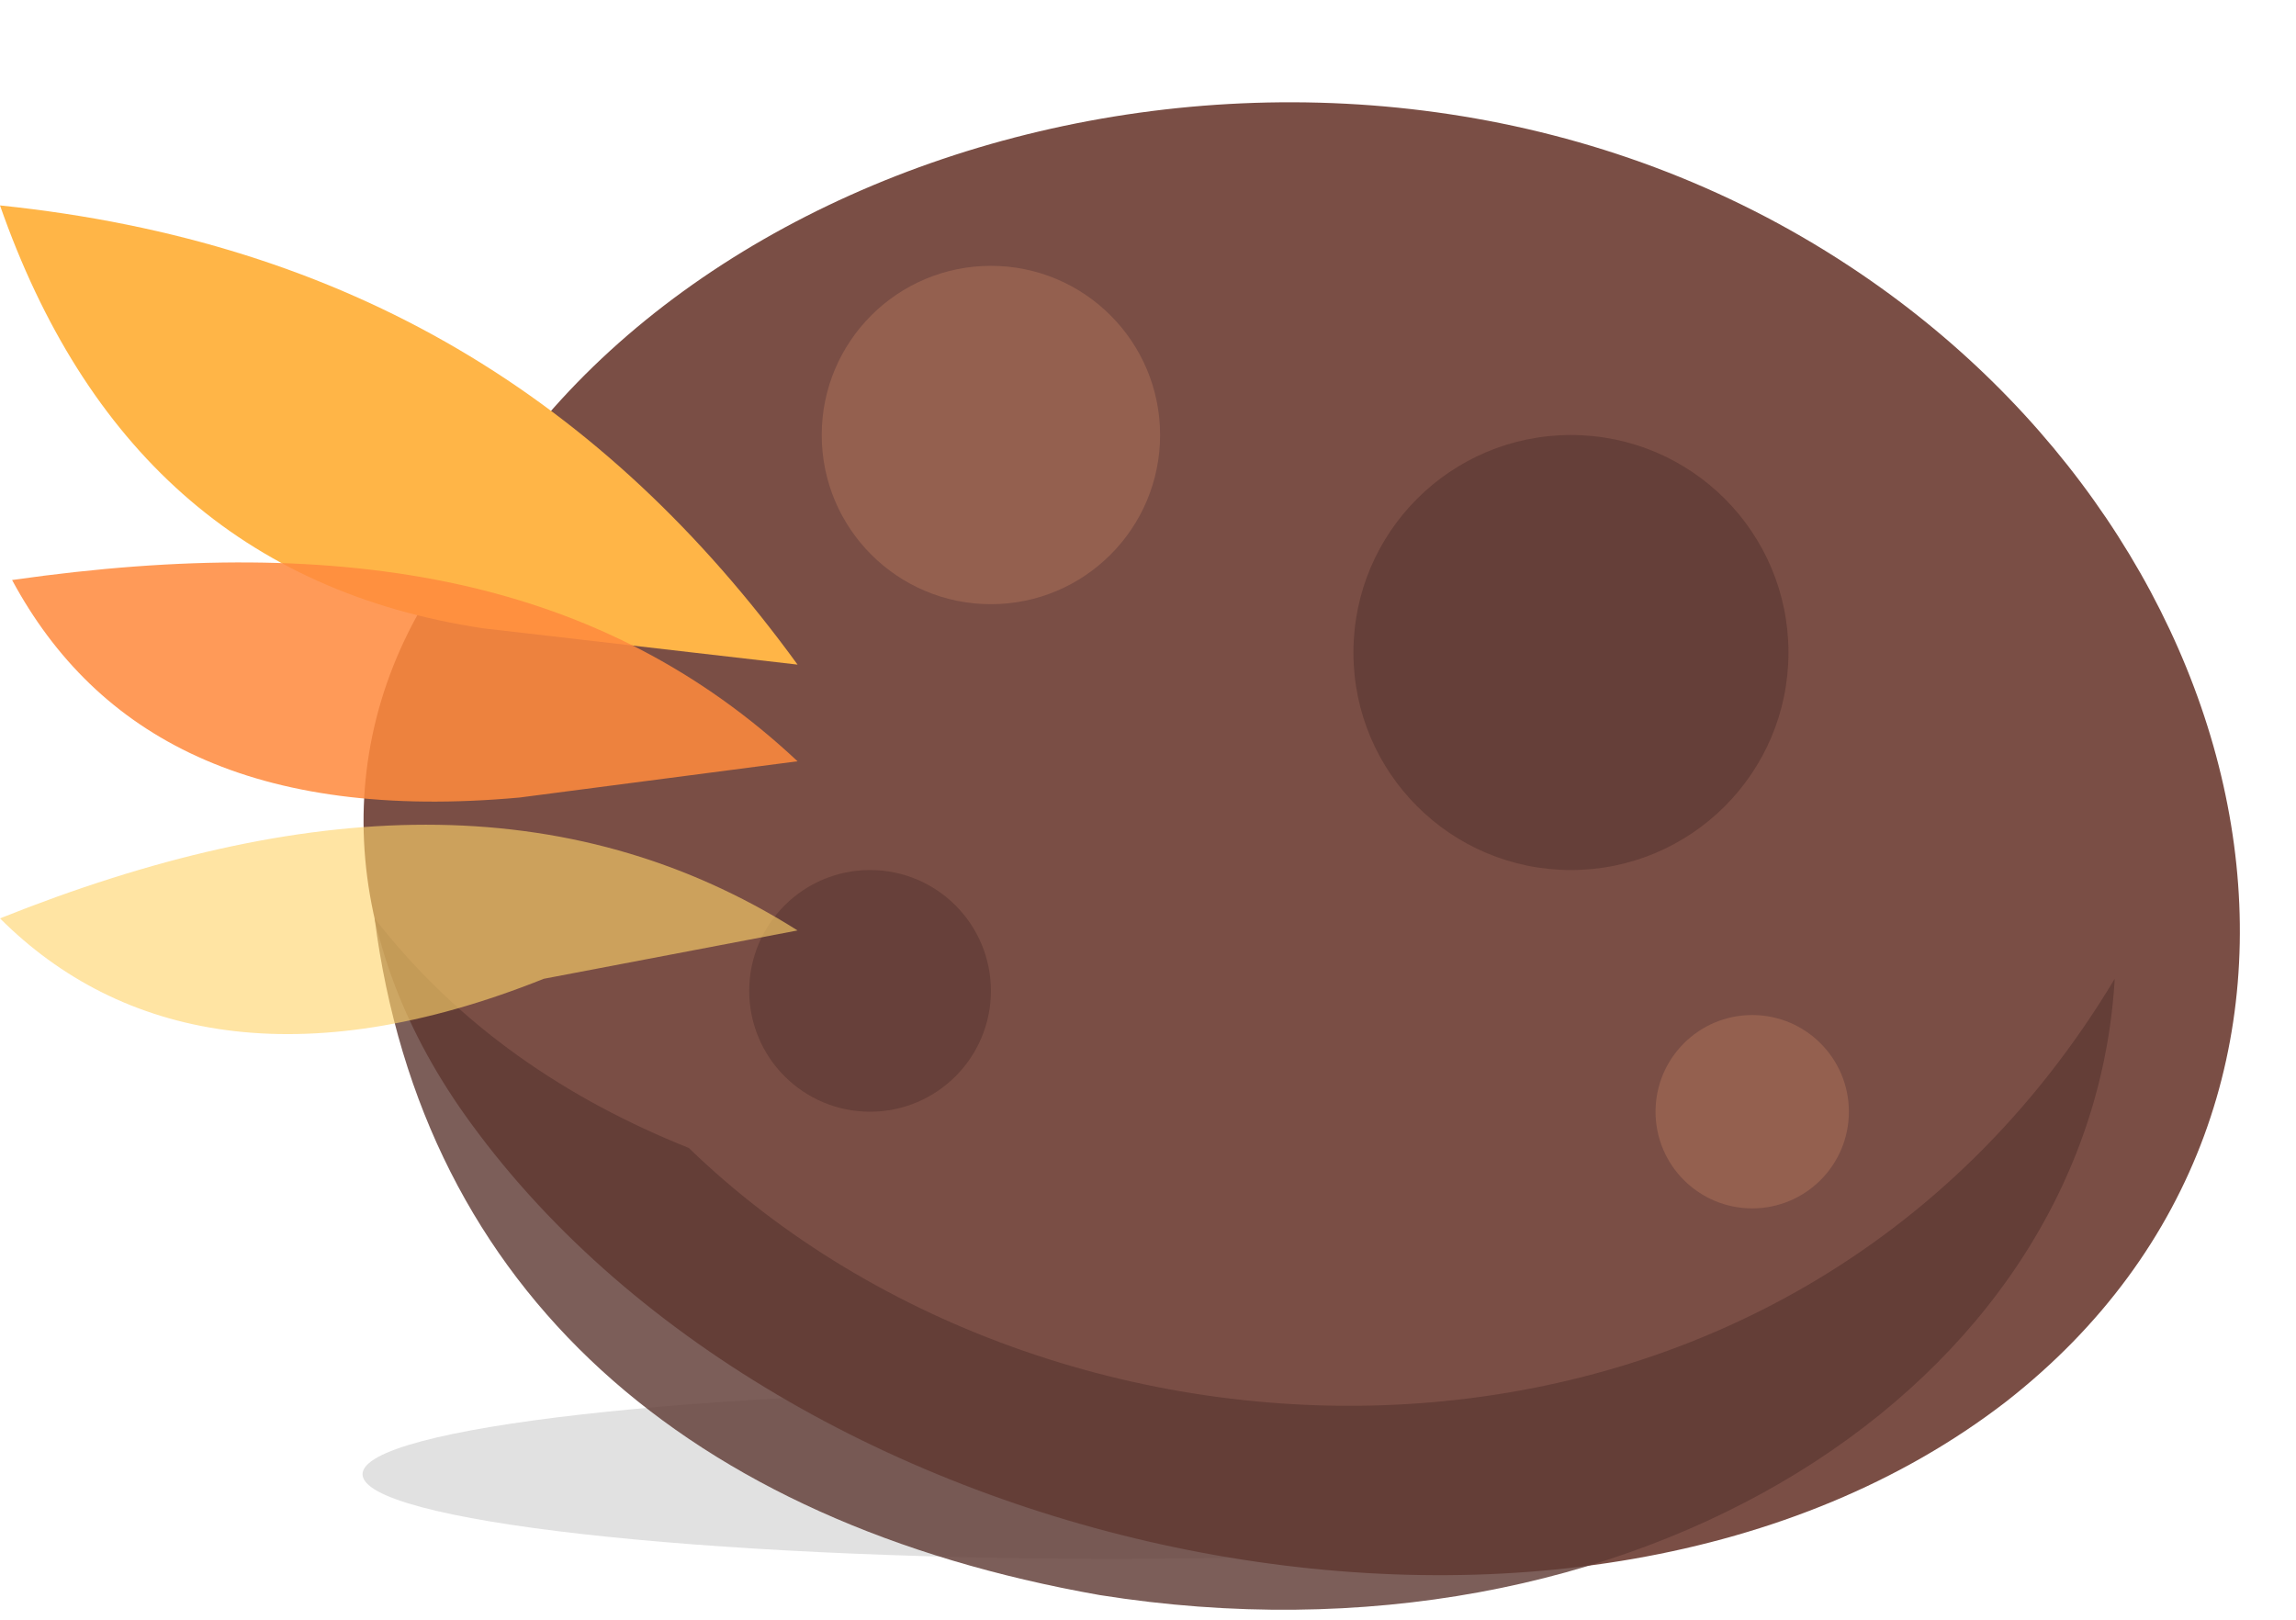
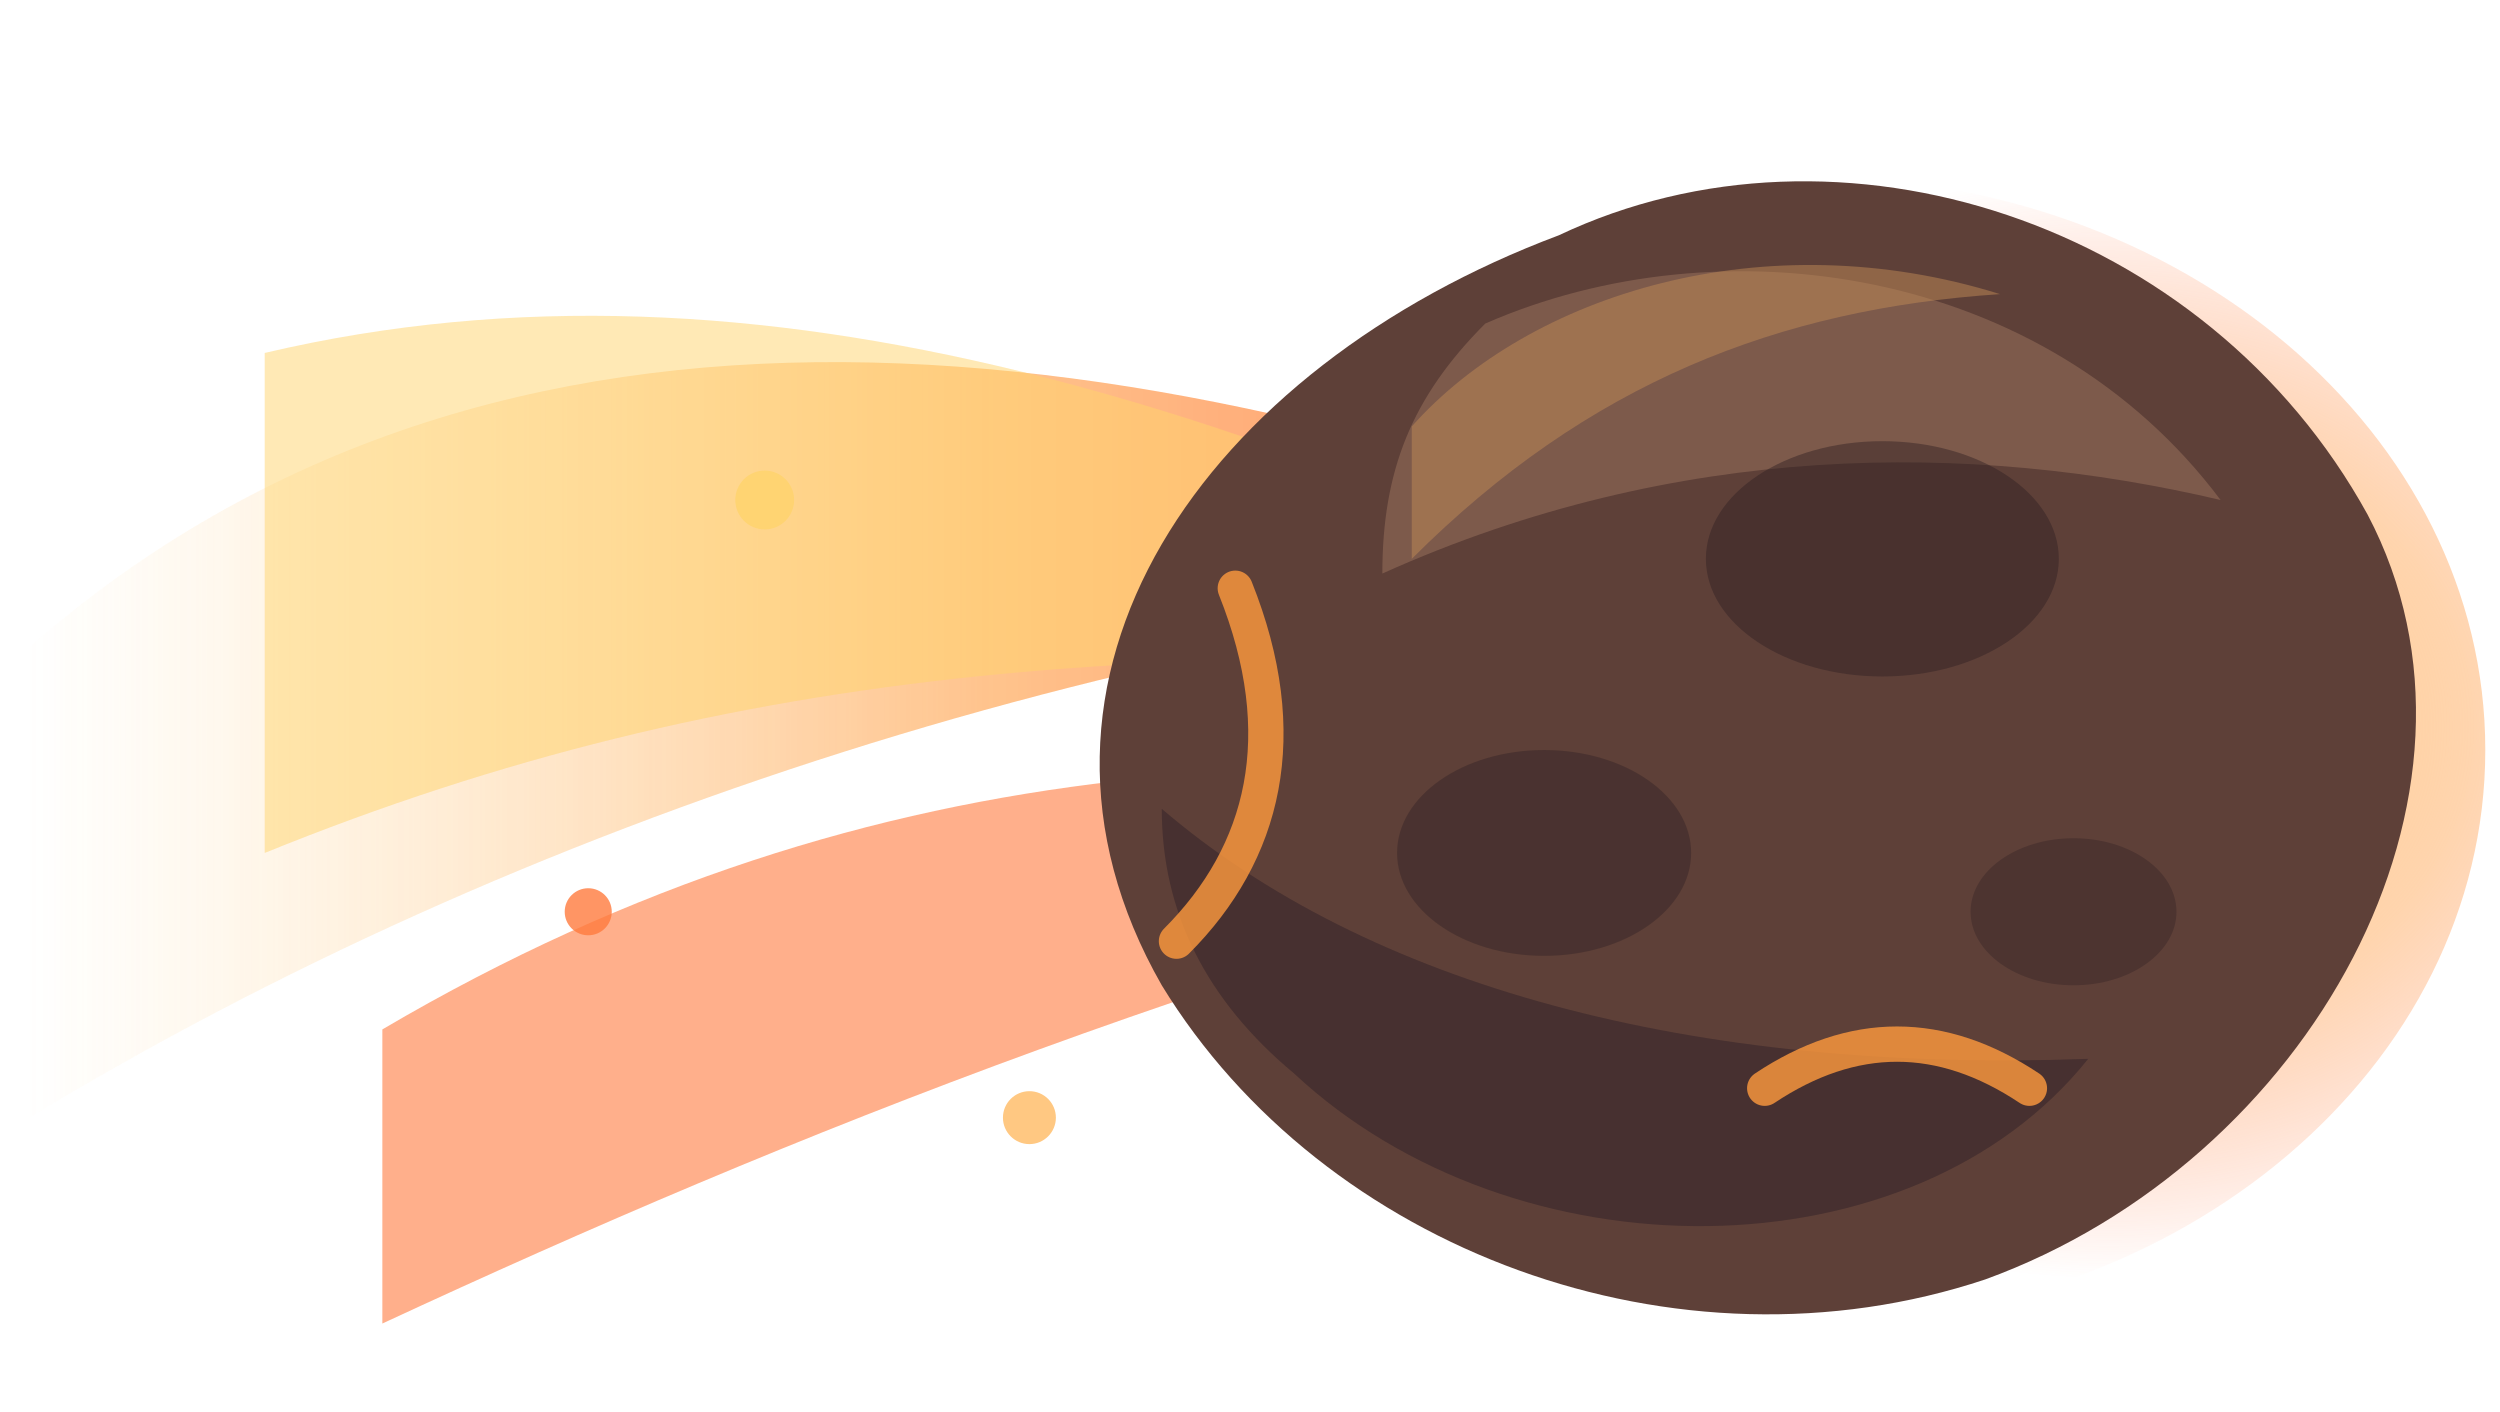
- <svg xmlns="http://www.w3.org/2000/svg" width="190" height="134" viewBox="0 0 190 134">
-   <ellipse cx="92" cy="122" rx="62" ry="7" fill="#000000" opacity="0.12" />
-   <path d="M37 47C54 11 112 -5 153 22C188 45 198 91 166 116C131 143 66 130 39 93C28 78 27 61 37 47Z" fill="#7a4e45" />
-   <path d="M57 95C88 125 148 126 175 81C173 115 135 139 91 132C57 126 35 107 31 76C38 85 47 91 57 95Z" fill="#5f3a34" opacity="0.82" />
-   <circle cx="82" cy="36" r="14" fill="#94604f" />
-   <circle cx="130" cy="54" r="18" fill="#5f3a34" opacity="0.76" />
-   <circle cx="72" cy="82" r="10" fill="#5f3a34" opacity="0.7" />
-   <circle cx="145" cy="92" r="8" fill="#94604f" />
-   <path d="M40 52C20 49 7 37 0 17C29 20 50 33 66 55Z" fill="#ffb547" />
-   <path d="M43 66C21 68 8 61 1 48C29 44 50 48 66 63Z" fill="#ff8a3d" opacity="0.86" />
-   <path d="M45 81C25 89 10 86 0 76C25 66 47 65 66 77Z" fill="#ffd36b" opacity="0.62" />
+ <svg xmlns="http://www.w3.org/2000/svg" width="170" height="96" viewBox="0 0 170 96">
+   <defs>
+     <linearGradient id="dinoAsteroidFlame" x1="0" y1="0" x2="1" y2="0">
+       <stop offset="0%" stop-color="#ffcf7a" stop-opacity="0" />
+       <stop offset="55%" stop-color="#ff9a3d" stop-opacity="0.7" />
+       <stop offset="100%" stop-color="#ff5a2a" stop-opacity="0.95" />
+     </linearGradient>
+     <radialGradient id="dinoAsteroidGlow" cx="0.72" cy="0.48" r="0.48">
+       <stop offset="0%" stop-color="#fff2c0" stop-opacity="0.95" />
+       <stop offset="55%" stop-color="#ff9a3d" stop-opacity="0.42" />
+       <stop offset="100%" stop-color="#ff5a2a" stop-opacity="0" />
+     </radialGradient>
+   </defs>
+   <path d="M2 44C34 16 78 22 121 39C77 42 35 56 2 76Z" fill="url(#dinoAsteroidFlame)" opacity="0.85" />
+   <path d="M18 24C52 16 86 28 123 46C80 43 50 45 18 58Z" fill="#ffd36b" opacity="0.5" />
+   <path d="M26 70C60 50 92 50 125 55C84 65 54 77 26 90Z" fill="#ff7a3d" opacity="0.6" />
+   <circle cx="52" cy="34" r="2" fill="#ffd36b" opacity="0.8" />
+   <circle cx="40" cy="62" r="1.6" fill="#ff7a3d" opacity="0.8" />
+   <circle cx="70" cy="76" r="1.8" fill="#ffb04d" opacity="0.7" />
+   <ellipse cx="123" cy="51" rx="46" ry="39" fill="url(#dinoAsteroidGlow)" />
+   <path d="M106 16C125 7 150 15 161 35C171 54 157 79 135 87C114 94 90 85 79 67C67 46 82 25 106 16Z" fill="#5e4038" />
+   <path d="M101 22C117 15 139 18 151 34C134 30 114 30 94 39C94 32 96 27 101 22Z" fill="#7d5a4b" />
+   <path d="M79 55C93 67 115 73 142 72C130 87 103 87 88 73C82 68 79 62 79 55Z" fill="#3e2a2c" opacity="0.72" />
+   <ellipse cx="128" cy="38" rx="12" ry="8" fill="#2e1f22" opacity="0.45" />
+   <ellipse cx="105" cy="58" rx="10" ry="7" fill="#2e1f22" opacity="0.4" />
+   <ellipse cx="141" cy="62" rx="7" ry="5" fill="#2e1f22" opacity="0.36" />
+   <path d="M84 40C88 50 86 58 80 64M120 74C126 70 132 70 138 74" fill="none" stroke="#ff9a3d" stroke-width="2.4" stroke-linecap="round" opacity="0.8" />
+   <path d="M96 29C104 20 120 15 136 20C121 21 108 26 96 38Z" fill="#c08a55" opacity="0.5" />
</svg>
